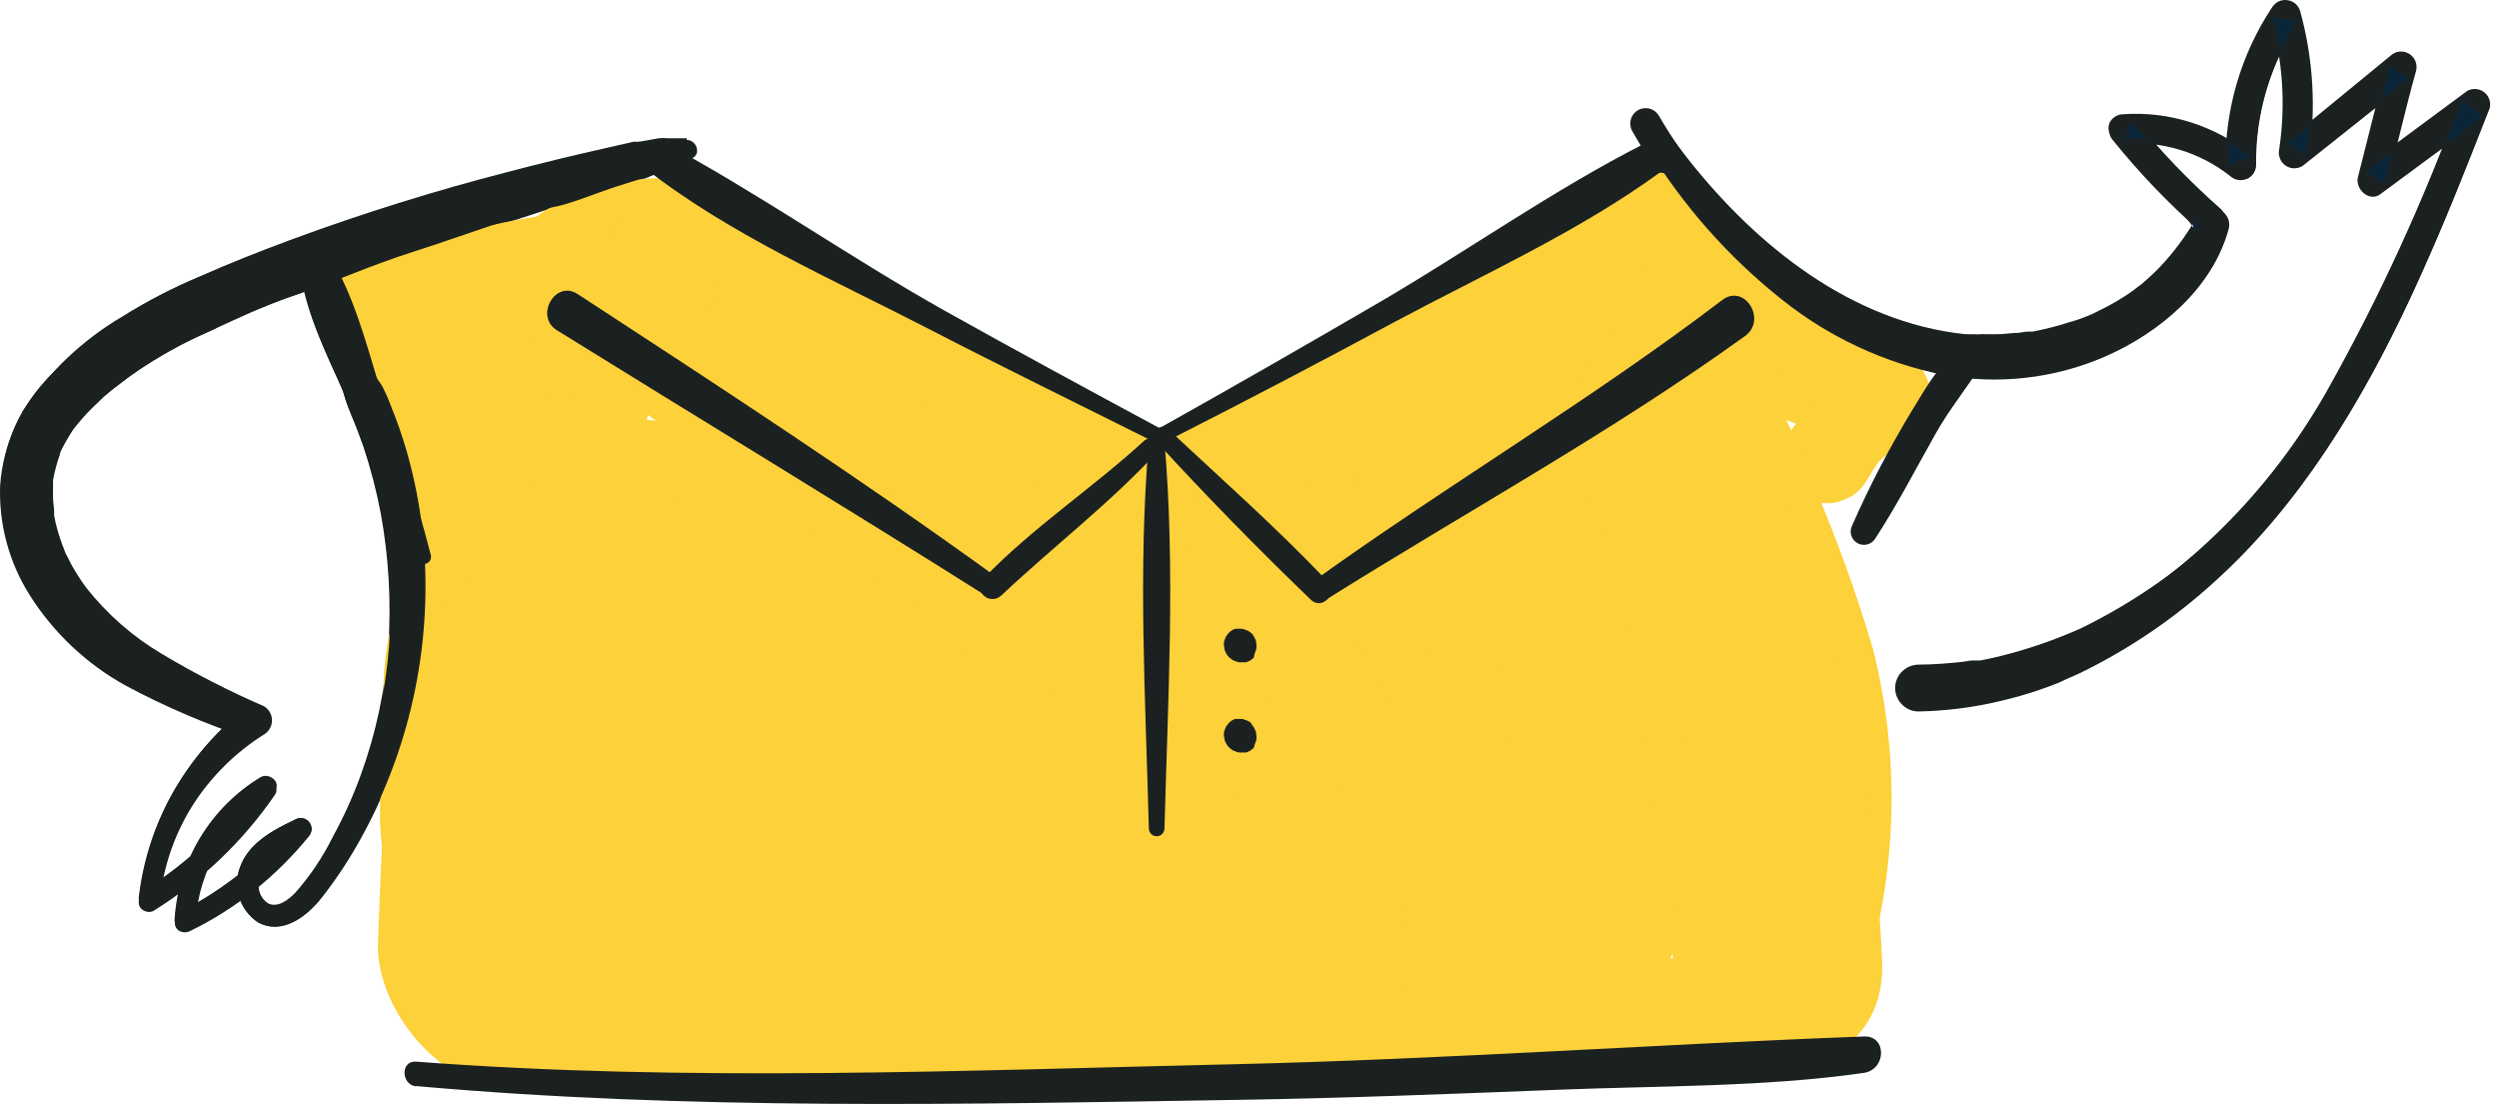
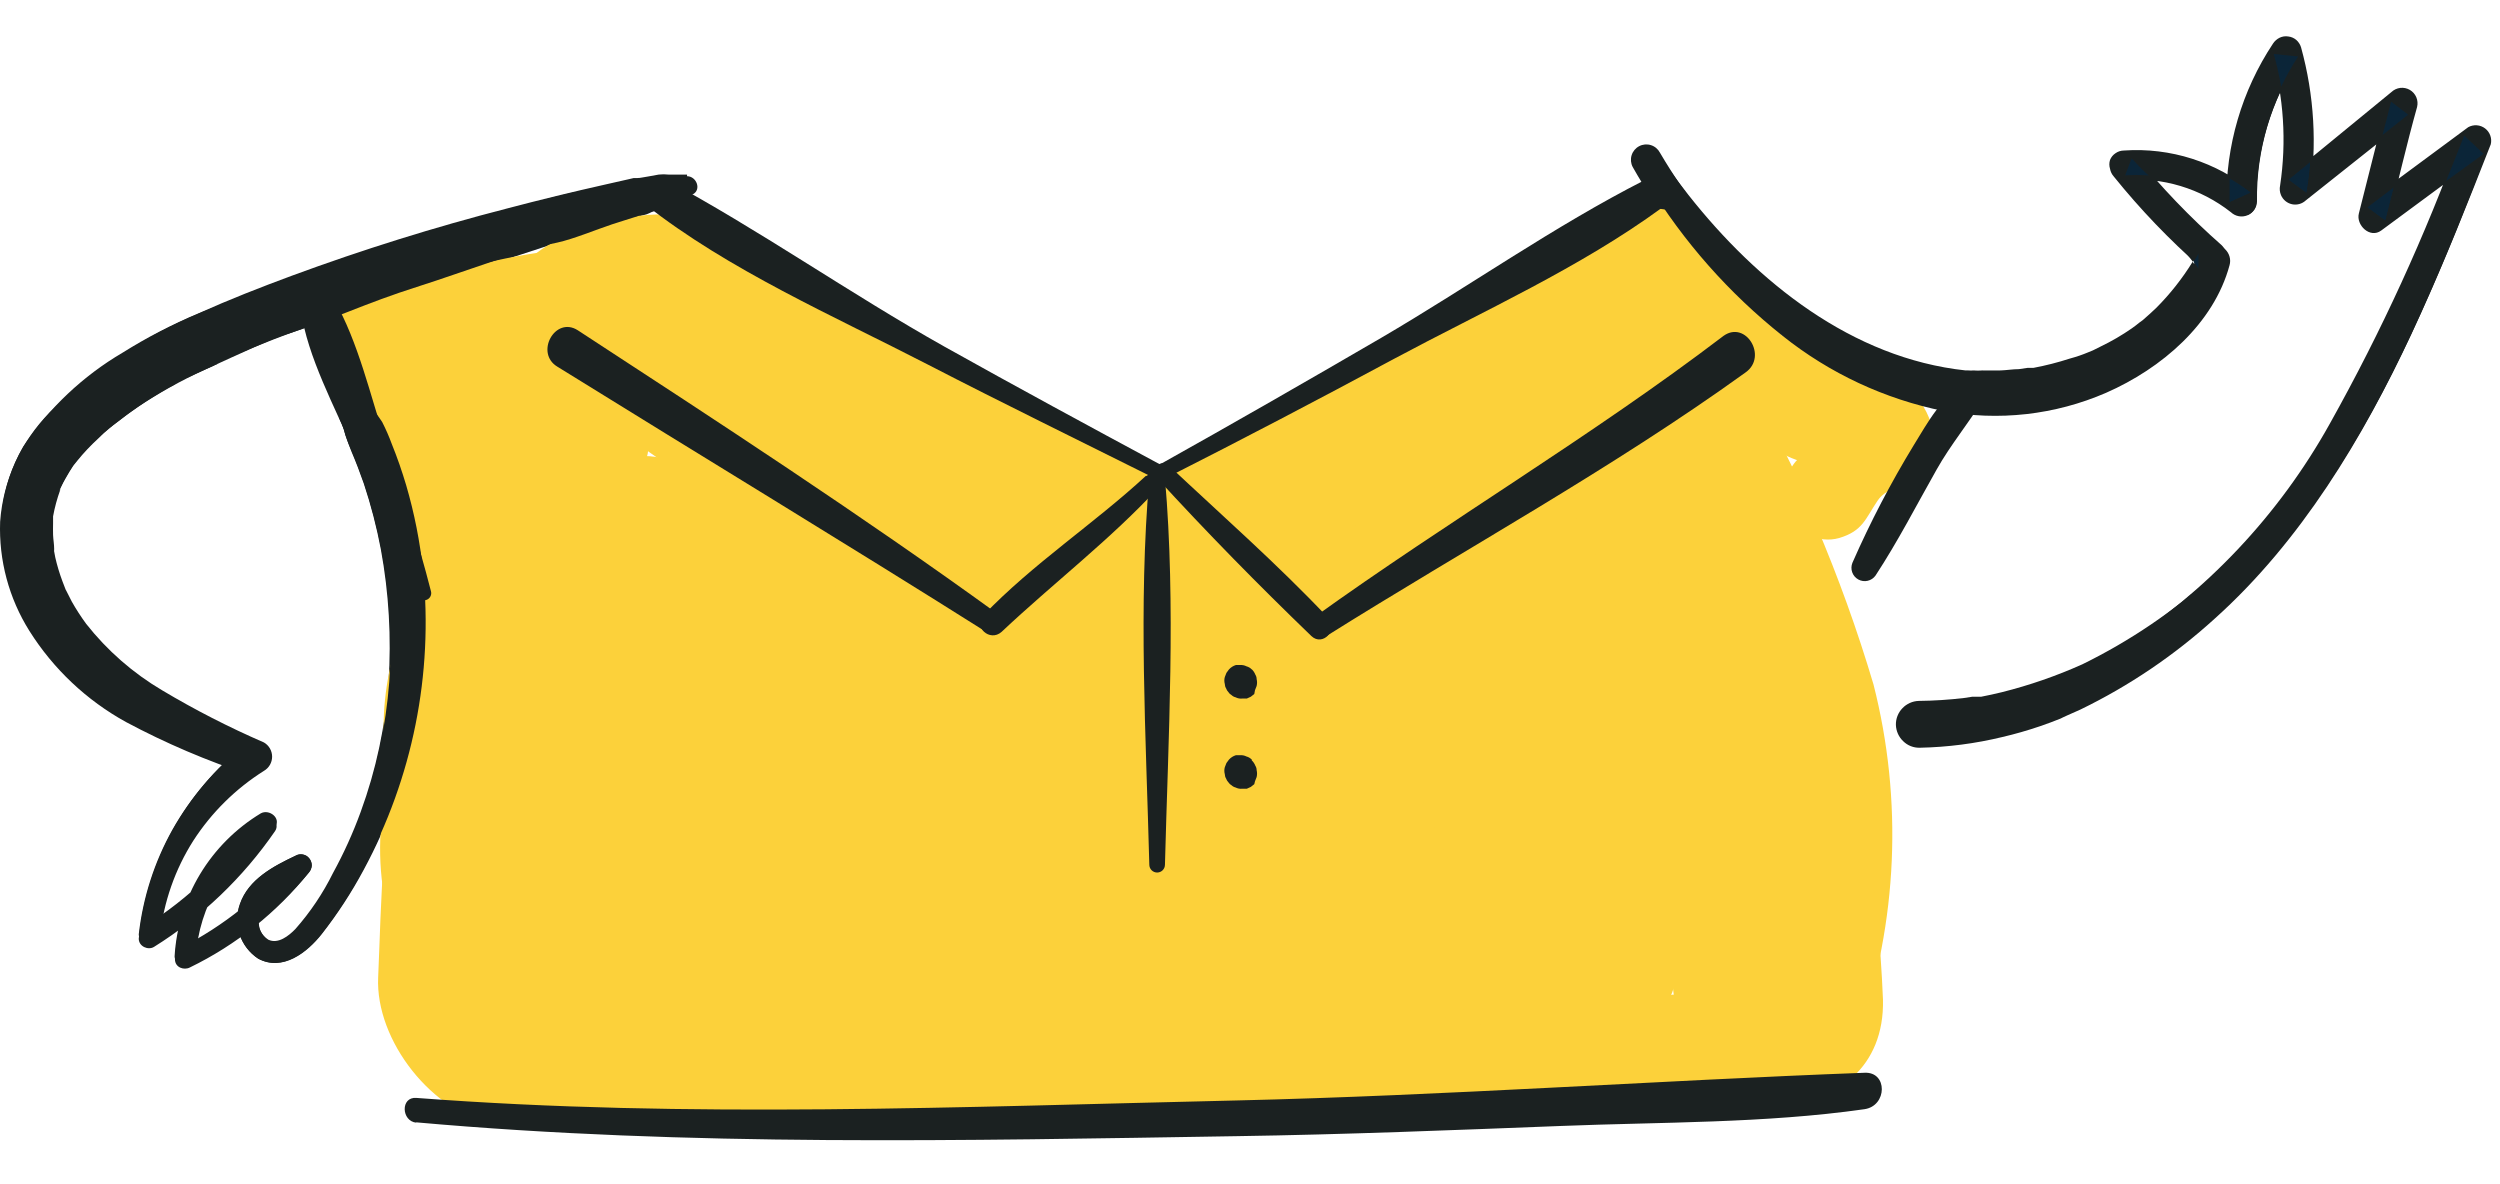
- <svg xmlns="http://www.w3.org/2000/svg" width="261" height="116" viewBox="0 0 261 116" fill="none">
+ <svg xmlns="http://www.w3.org/2000/svg" width="245" height="116" viewBox="0 0 261 116" fill="none">
  <path d="M71.728 14.438H69.981H69.791C69.45 14.4 69.106 14.4 68.766 14.438L67.721 14.628L66.715 14.799C66.354 14.799 67.36 14.685 66.562 14.799H66.164L65.594 14.932L63.239 15.465C59.795 16.238 56.364 17.075 52.945 17.975C45.343 19.934 37.844 22.277 30.477 24.994C27.192 26.211 23.925 27.486 20.715 28.931C17.975 30.077 15.333 31.445 12.815 33.021C8.655 35.462 5.102 38.818 2.426 42.835C1.205 44.938 0.441 47.276 0.186 49.695C-0.069 52.114 0.189 54.56 0.945 56.873C2.499 61.428 5.392 65.406 9.244 68.285C13.378 71.239 17.921 73.572 22.729 75.208C23.868 75.646 25.008 76.045 26.166 76.407L25.482 74.048C22.464 76.465 19.931 79.434 18.018 82.798C16.124 86.177 14.923 89.902 14.486 93.753C14.492 93.939 14.547 94.12 14.645 94.278C14.742 94.436 14.88 94.566 15.043 94.654C15.206 94.743 15.389 94.787 15.575 94.782C15.761 94.778 15.942 94.725 16.1 94.628C21.091 91.511 25.39 87.4 28.73 82.55C29.376 81.618 28.103 80.648 27.23 81.124C24.629 82.695 22.45 84.878 20.881 87.483C19.313 90.088 18.402 93.037 18.227 96.074C18.239 96.257 18.297 96.435 18.396 96.59C18.495 96.745 18.631 96.872 18.793 96.959C18.954 97.047 19.135 97.092 19.319 97.09C19.502 97.088 19.682 97.04 19.842 96.949C24.638 94.677 28.878 91.378 32.263 87.286C32.43 87.081 32.53 86.828 32.547 86.564C32.547 86.293 32.453 86.031 32.282 85.822C32.116 85.612 31.88 85.471 31.617 85.422C31.356 85.379 31.088 85.426 30.857 85.556C28.54 86.659 25.957 88.009 25.065 90.596C24.69 91.622 24.674 92.745 25.019 93.781C25.364 94.817 26.05 95.706 26.964 96.302C29.509 97.672 32.073 95.656 33.592 93.734C35.237 91.632 36.698 89.392 37.96 87.039C43.108 77.528 45.272 66.683 44.171 55.922C43.848 52.895 43.257 49.903 42.404 46.982C41.968 45.536 41.474 44.091 40.904 42.683C40.617 41.899 40.274 41.136 39.879 40.401C39.48 39.773 38.948 39.126 38.606 38.499C38.429 38.201 38.166 37.963 37.852 37.817C37.538 37.67 37.188 37.622 36.846 37.677C36.504 37.732 36.187 37.889 35.935 38.127C35.684 38.365 35.509 38.674 35.434 39.012C35.323 39.458 35.392 39.929 35.624 40.325C35.799 40.752 35.945 41.19 36.061 41.637C36.251 42.227 36.479 42.778 36.688 43.349C37.163 44.452 37.58 45.555 37.979 46.697C38.728 48.949 39.324 51.249 39.764 53.582C40.599 58.134 40.867 62.773 40.562 67.391C40.234 72.032 39.256 76.603 37.656 80.972C36.858 83.166 35.893 85.297 34.77 87.344C33.724 89.462 32.402 91.432 30.838 93.202C30.154 93.906 29.034 94.819 27.989 94.305C27.641 94.07 27.36 93.749 27.173 93.373C26.998 92.999 26.932 92.584 26.983 92.175C26.983 89.607 30.059 88.371 32.054 87.401L30.648 85.689C27.399 89.647 23.363 92.886 18.797 95.199L20.412 96.074C20.543 93.382 21.346 90.766 22.747 88.466C24.153 86.176 26.113 84.279 28.445 82.95L26.945 81.523C23.803 86.095 19.764 89.978 15.075 92.936L16.67 93.811C16.998 90.279 18.129 86.869 19.975 83.843C21.822 80.816 24.336 78.253 27.325 76.35C27.531 76.216 27.701 76.033 27.819 75.817C27.948 75.599 28.008 75.347 27.989 75.094C27.988 74.85 27.915 74.613 27.78 74.409C27.666 74.19 27.487 74.011 27.268 73.896C25.16 72.85 22.994 71.899 20.886 70.853C18.754 69.785 16.709 68.551 14.771 67.163C12.956 65.908 11.292 64.446 9.814 62.807C9.529 62.484 9.263 62.141 8.997 61.799C8.731 61.456 8.37 60.905 8.086 60.448C7.784 59.997 7.511 59.527 7.269 59.041L6.908 58.375L6.756 58.033V57.804C6.33 56.88 5.968 55.926 5.674 54.951C5.599 54.715 5.542 54.474 5.503 54.229C5.503 54.096 5.389 53.506 5.503 53.943C5.503 53.373 5.389 52.802 5.37 52.231V50.748C5.37 50.615 5.37 50.501 5.37 50.386C5.37 50.272 5.465 49.816 5.522 49.55C5.633 49.025 5.786 48.51 5.977 48.009L6.091 47.648C6.091 47.648 5.958 47.971 6.091 47.648C6.224 47.324 6.319 47.115 6.452 46.868C6.585 46.62 6.965 45.917 7.25 45.46L7.649 44.833C7.801 44.604 7.649 44.833 7.649 44.833L8.048 44.338C8.729 43.498 9.471 42.709 10.27 41.979C10.625 41.617 10.999 41.275 11.39 40.952L11.732 40.667L12.435 40.115C13.327 39.431 14.22 38.803 15.132 38.213C17.408 36.758 19.796 35.486 22.273 34.409C22.418 34.313 22.578 34.242 22.747 34.2H22.52L22.767 34.029L23.849 33.553L26.109 32.621C27.762 31.956 29.395 31.309 31.066 30.719C34.599 29.407 38.15 28.113 41.702 26.915C45.253 25.717 48.919 24.595 52.527 23.396C56.136 22.198 59.231 21.209 62.593 20.125L66.961 18.736L67.512 18.584C67.512 18.584 68.196 18.299 67.873 18.413C67.55 18.527 67.873 18.413 67.873 18.413L68.899 18.032L69.734 17.747C70.041 17.619 70.334 17.46 70.608 17.272C70.304 17.443 70.76 17.272 70.855 17.272L72.317 16.511C73.267 16.016 72.716 14.609 71.728 14.609V14.438Z" fill="#1B2121" />
  <path d="M41.759 33.116C42.931 35.23 43.434 37.651 43.202 40.058C43.208 40.145 43.232 40.231 43.271 40.309C43.31 40.387 43.364 40.457 43.43 40.515C43.491 40.578 43.565 40.628 43.647 40.66C43.729 40.693 43.817 40.708 43.905 40.705C44.079 40.685 44.24 40.604 44.361 40.477C44.475 40.353 44.536 40.189 44.532 40.02C44.746 37.386 44.077 34.756 42.632 32.545C42.581 32.454 42.503 32.38 42.408 32.335C42.314 32.289 42.208 32.274 42.105 32.29C42.001 32.307 41.905 32.355 41.83 32.427C41.755 32.5 41.703 32.594 41.683 32.697C41.635 32.826 41.635 32.968 41.683 33.097L41.759 33.116Z" fill="#1B2121" />
  <path d="M170.45 13.639C175.554 22.706 183.165 30.103 192.367 34.942C201.54 39.45 212.802 40.648 222.109 35.874C224.621 34.661 226.84 32.915 228.611 30.757C230.382 28.599 231.663 26.081 232.364 23.378C232.43 23.102 232.43 22.816 232.364 22.541C232.291 22.267 232.147 22.018 231.947 21.818C228.646 18.911 225.596 15.729 222.83 12.307L221.729 15.008C225.748 14.676 229.744 15.879 232.915 18.375C233.141 18.587 233.424 18.729 233.728 18.785C234.033 18.84 234.347 18.807 234.633 18.689C234.92 18.57 235.166 18.372 235.343 18.118C235.52 17.863 235.62 17.563 235.631 17.253C235.548 11.913 237.099 6.676 240.075 2.246L237.15 1.865C238.426 6.32 238.73 10.996 238.043 15.579C237.97 15.917 238.003 16.269 238.138 16.587C238.24 16.826 238.397 17.036 238.597 17.201C238.797 17.366 239.033 17.48 239.286 17.535C239.54 17.589 239.802 17.581 240.052 17.512C240.302 17.443 240.531 17.315 240.721 17.139L251.926 8.237L249.248 6.677L246.267 18.489C245.944 19.706 247.425 21.152 248.603 20.277L259.295 12.384L256.959 10.482C253.199 20.814 248.613 30.826 243.247 40.42C237.932 49.98 230.312 58.055 221.083 63.91C214.83 67.768 207.683 69.931 200.344 70.187C199.92 70.187 199.515 70.356 199.215 70.655C198.916 70.955 198.748 71.361 198.748 71.785C198.748 72.209 198.916 72.615 199.215 72.915C199.515 73.214 199.92 73.383 200.344 73.383C213.201 73.154 225.242 66.668 234.131 57.691C242.183 49.588 247.919 39.526 252.629 29.16C255.307 23.282 257.681 17.291 260.036 11.28C260.109 10.975 260.091 10.655 259.985 10.36C259.88 10.065 259.691 9.807 259.441 9.617C259.191 9.427 258.892 9.315 258.579 9.293C258.267 9.271 257.955 9.34 257.681 9.492L247.007 17.386L249.343 19.174C250.35 15.256 251.243 11.318 252.344 7.381C252.427 7.042 252.399 6.685 252.262 6.363C252.126 6.042 251.89 5.773 251.588 5.598C251.287 5.422 250.936 5.349 250.59 5.389C250.244 5.43 249.919 5.581 249.666 5.822L238.461 15.008L241.12 16.549C241.917 11.408 241.613 6.156 240.227 1.142C240.134 0.849 239.963 0.586 239.733 0.382C239.496 0.181 239.206 0.056 238.898 0.02C238.587 -0.031 238.269 0.016 237.986 0.153C237.708 0.292 237.472 0.502 237.302 0.762C234.047 5.672 232.352 11.455 232.44 17.348L235.175 16.226C231.405 13.127 226.594 11.589 221.729 11.927C221.415 11.931 221.11 12.03 220.855 12.212C220.597 12.382 220.397 12.628 220.285 12.916C220.191 13.213 220.191 13.532 220.285 13.829C220.339 14.134 220.477 14.417 220.684 14.647C223.445 18.073 226.495 21.255 229.8 24.157L229.383 22.636C227.179 31.899 217.304 35.95 208.586 35.836C199.072 35.435 190.053 31.479 183.308 24.747C179.396 21.043 176.027 16.803 173.299 12.155C173.102 11.777 172.764 11.492 172.358 11.364C171.952 11.236 171.511 11.274 171.134 11.471C170.756 11.667 170.471 12.006 170.343 12.413C170.215 12.82 170.253 13.261 170.45 13.639Z" fill="#1B2121" />
  <path d="M124.736 52.764C128.845 55.867 133.852 57.543 138.999 57.538C145.266 57.215 151.42 53.239 156.927 50.576C162.435 47.913 158.827 40.058 153.737 39.868C150.248 39.859 146.825 40.814 143.842 42.626C141.943 43.672 137.707 46.43 136.549 46.43L136.796 56.149C144.791 53.867 153.528 52.231 161.125 48.769C164.117 47.131 166.952 45.221 169.595 43.063C172.159 41.161 175.293 40.191 177.306 37.775C178.269 36.732 178.789 35.353 178.753 33.933C178.718 32.512 178.13 31.161 177.116 30.167C174.666 27.923 172.672 28.836 169.975 29.92C166.497 31.218 163.217 32.998 160.232 35.208C152.635 40.914 142.683 43.215 133.871 46.449C129.598 48.008 128.838 55.35 134.118 56.187C137.642 56.897 141.301 56.464 144.563 54.951C147.621 53.581 150.565 51.356 154.06 51.47L150.888 40.781C147.089 42.683 142.968 45.403 138.904 46.487C135.846 47.381 130.433 48.56 127.395 47.913C124.831 47.362 122.438 50.843 124.774 52.707L124.736 52.764Z" fill="#FCD13A" />
  <path d="M59.459 53.05C44.057 59.593 34.067 82.874 43.126 97.938C44.664 100.525 48.159 98.566 47.646 95.903C46.241 88.656 50.058 81.162 49.792 73.82C49.678 71.215 45.633 70.587 45.101 73.307C44.765 75.281 44.164 77.2 43.316 79.013L48.045 80.173C47.153 72.945 50.229 66.859 53.743 60.772C55.642 57.539 50.533 54.762 48.672 57.976C45.8 63.416 44.056 69.381 43.544 75.513L49.565 75.361C47.057 69.503 50.4 63.949 52.755 58.452C54.844 53.639 56.687 48.542 60.143 44.51C62.688 41.542 58.453 37.434 55.737 40.306C45.918 50.653 35.491 67.239 42.158 81.923C43.506 84.928 48.349 83.178 48.159 80.135C47.722 73.326 47.133 67.601 49.717 61.019C52.251 54.974 55.775 49.394 60.143 44.51L55.737 40.306C51.806 45.422 49.887 51.452 47.646 57.425C45.405 63.397 42.727 69.769 43.449 76.331C43.81 79.564 49.052 80.744 49.602 77.016C50.09 71.379 51.475 65.857 53.705 60.658L48.634 57.862C45.196 64.9 41.816 72.165 42.936 80.173C43.24 82.303 46.583 83.977 47.665 81.333C48.59 79.116 49.228 76.789 49.565 74.41L45.044 73.972C45.671 81.581 42.632 89.018 42.746 96.797L47.646 95.998C46.013 87.724 44.664 80.782 48.387 72.698C51.464 66.003 57.883 61.59 60.979 55.009C61.397 54.096 60.599 52.65 59.459 53.107V53.05Z" fill="#FCD13A" />
  <path d="M56.497 53.297C58.127 50.379 59.935 47.565 61.909 44.87C62.731 43.947 63.27 42.807 63.461 41.585C63.652 40.363 63.487 39.112 62.986 37.981C62.485 36.851 61.669 35.89 60.636 35.212C59.603 34.535 58.396 34.17 57.161 34.162C55.762 34.134 54.372 34.398 53.08 34.939C51.788 35.479 50.623 36.283 49.66 37.3C47.76 39.202 47.38 41.618 45.861 43.577L57.104 44.737C53.781 39.906 47.893 33.972 41.911 38.898C35.928 43.824 39.138 50.31 41.759 55.807C45.557 63.682 57.598 57.709 55.357 49.664C53.458 42.835 49.356 36.958 47.76 29.996L40.847 39.507C43.43 39.507 45.804 40.629 48.444 40.458C51.084 40.286 53.781 39.468 56.573 39.526L51.901 23.796C45.446 27.309 40.605 33.194 38.397 40.21C34.846 50.272 50.039 55.237 55.129 46.81C56.573 44.395 58.187 39.773 60.39 37.966C62.897 35.893 65.765 36.178 67.664 32.811L64.891 35.721C62.593 37.167 65.651 35.874 66.999 35.626C68.348 35.379 67.607 35.284 68.899 35.398C79.458 36.311 79.515 18.28 68.5 18.603C63.98 18.736 55.509 21.018 53.61 25.526L56.307 22.616C55.205 23.263 52.508 23.605 51.027 24.404C49.622 25.232 48.343 26.257 47.228 27.448C44.797 30.204 42.545 33.114 40.486 36.159L54.996 46.81C56.315 43.61 58.251 40.701 60.694 38.251C62.245 37.23 63.435 35.744 64.093 34.005C64.751 32.267 64.845 30.364 64.359 28.57C63.804 26.809 62.693 25.276 61.193 24.202C59.692 23.128 57.884 22.572 56.041 22.616C53.14 23.056 50.272 23.692 47.456 24.518C45.025 25.127 42.822 24.404 40.353 24.709C35.947 25.222 31.541 29.388 33.421 34.219C35.966 40.8 38.644 47.267 40.904 53.943L54.483 47.819C54.256 47.381 53.116 45.802 53.135 45.251L52.223 49.055L52.812 48.066L46.602 51.87H47.722L42.537 49.854C43.474 50.541 44.306 51.361 45.006 52.288C45.686 53.318 46.616 54.158 47.709 54.729C48.801 55.3 50.021 55.584 51.254 55.553C52.486 55.523 53.69 55.18 54.753 54.555C55.817 53.931 56.704 53.046 57.332 51.984C58.031 50.943 58.611 49.826 59.061 48.656L59.725 46.963C60.656 45.251 60.105 45.194 58.111 46.791L53.154 43.139C53.705 46.487 54.389 49.797 55.053 53.144C55.205 53.886 56.212 53.829 56.554 53.297H56.497Z" fill="#FCD13A" />
  <path d="M57.218 33.743C59.307 37.851 63.904 40.647 67.55 43.253C71.197 45.859 75.603 48.579 79.686 51.109C87.435 55.902 96.342 61.798 105.44 63.51C111.289 64.594 115.676 55.731 109.504 53.144C100.729 49.473 92.145 46.487 83.769 41.732C79.61 39.411 75.546 36.9 71.235 34.846C67.436 32.944 63.182 30.586 58.833 30.643C58.484 30.635 58.141 30.724 57.84 30.898C57.538 31.073 57.291 31.328 57.124 31.634C56.957 31.941 56.878 32.287 56.895 32.635C56.911 32.984 57.023 33.321 57.218 33.61V33.743Z" fill="#FCD13A" />
  <path d="M62.441 32.24C68.031 36.663 74.28 40.18 80.959 42.664C85.384 44.357 88.214 36.958 83.978 34.922C77.793 31.869 71.176 29.785 64.359 28.741C62.46 28.493 60.675 30.776 62.46 32.24H62.441Z" fill="#FCD13A" />
  <path d="M64.075 34.029C71.671 36.577 75.261 44.09 81.623 48.598C90.189 54.685 97.387 62.388 106.161 68.19C112.353 72.279 121.355 68.931 124.812 62.807C128.268 56.682 126.312 46.982 119.437 44.129C113.899 41.582 108.532 38.678 103.369 35.436C98.412 32.583 92.696 31.061 88.176 28.589C80.066 24.138 69.183 15.693 61.587 25.793C61.012 26.437 60.612 27.218 60.426 28.062C60.24 28.905 60.273 29.783 60.523 30.61C60.773 31.437 61.231 32.185 61.853 32.784C62.475 33.383 63.24 33.811 64.075 34.029Z" fill="#FCD13A" />
  <path d="M86.144 40.287C93.513 46.678 98.64 59.06 109.067 61.114C110.083 61.331 111.142 61.18 112.057 60.688C112.972 60.196 113.683 59.395 114.063 58.427C114.444 57.46 114.469 56.388 114.135 55.404C113.801 54.419 113.129 53.585 112.239 53.05C110.093 51.585 107.548 50.881 105.345 49.493C103.234 48.085 101.251 46.494 99.419 44.738C96.22 41.629 92.721 38.844 88.973 36.426C88.469 36.182 87.895 36.121 87.35 36.255C86.806 36.389 86.325 36.708 85.991 37.158C85.656 37.608 85.488 38.161 85.516 38.721C85.544 39.282 85.766 39.815 86.144 40.23V40.287Z" fill="#FCD13A" />
  <path d="M68.348 29.996C68.193 28.824 68.142 27.64 68.196 26.459L63.163 27.942C64.924 30.237 67.219 32.066 69.848 33.268C70.478 33.603 71.2 33.725 71.906 33.615C72.611 33.506 73.261 33.17 73.761 32.659C74.309 32.008 74.624 31.191 74.653 30.339C74.617 29.633 74.359 28.956 73.916 28.406C73.472 27.856 72.866 27.46 72.184 27.276C70.435 26.605 68.796 25.676 67.322 24.518C66.932 24.153 66.442 23.912 65.915 23.824C65.388 23.736 64.847 23.805 64.359 24.024C63.869 24.236 63.453 24.59 63.166 25.041C62.878 25.492 62.732 26.019 62.745 26.554C62.765 27.577 63.06 28.576 63.598 29.446C64.135 30.316 64.897 31.025 65.803 31.499C66.067 31.636 66.362 31.703 66.659 31.693C66.956 31.683 67.246 31.597 67.499 31.442C67.754 31.287 67.963 31.069 68.109 30.809C68.254 30.549 68.33 30.256 68.329 29.958L68.348 29.996Z" fill="#FCD13A" />
  <path d="M123.197 45.822C123.282 46.12 123.282 46.436 123.197 46.735C123.197 47.229 123.387 47.629 123.368 48.104C123.382 48.314 123.47 48.511 123.615 48.663C123.76 48.814 123.954 48.91 124.162 48.932C124.371 48.955 124.58 48.903 124.755 48.787C124.929 48.67 125.057 48.496 125.115 48.294C125.274 47.958 125.341 47.584 125.307 47.213C125.274 46.842 125.142 46.486 124.926 46.183C124.533 45.802 124.038 45.544 123.501 45.441C123.292 45.441 123.064 45.594 123.14 45.822H123.197Z" fill="#FCD13A" />
  <path d="M121.963 48.959C126.085 52.052 131.095 53.727 136.245 53.734C142.512 53.41 148.666 49.435 154.173 46.772C159.681 44.109 156.073 36.254 150.983 36.063C147.494 36.055 144.071 37.009 141.088 38.822C139.189 39.868 134.953 42.626 133.795 42.626L134.042 52.364C142.037 50.063 150.774 48.427 158.371 44.965C161.365 43.34 164.195 41.429 166.822 39.259C169.405 37.471 172.52 36.406 174.552 33.971C175.525 32.932 176.05 31.552 176.014 30.128C175.979 28.704 175.385 27.352 174.362 26.363C171.893 24.119 169.899 25.032 167.202 26.116C163.736 27.419 160.464 29.192 157.478 31.384C149.881 37.091 139.91 39.411 131.117 42.645C126.844 44.204 126.084 51.546 131.345 52.383C134.876 53.094 138.541 52.661 141.81 51.147C144.867 49.777 147.792 47.552 151.306 47.666L148.115 36.919C144.317 38.822 140.195 41.56 136.112 42.74C133.073 43.634 127.66 44.813 124.717 44.166C122.153 43.615 119.741 47.095 122.077 48.959H121.963Z" fill="#FCD13A" />
  <path d="M125.324 47.343C133.909 48.617 143.063 43.539 150.641 40.115C159.356 36.531 167.686 32.069 175.502 26.801C180.364 23.263 175.825 15.598 170.545 18.755C162.815 23.377 154.781 27.39 146.843 31.594C139.246 35.55 130.946 38.803 124.489 44.433C124.271 44.651 124.115 44.925 124.038 45.224C123.961 45.523 123.965 45.837 124.051 46.134C124.136 46.431 124.299 46.7 124.523 46.913C124.747 47.125 125.024 47.274 125.324 47.343Z" fill="#FCD13A" />
  <path d="M171.096 23.491C172.121 28.892 175.521 33.457 179.148 37.471C182.776 41.484 186.745 45.669 192.196 44.527C194.893 43.957 195.216 40.419 193.563 38.688C191.599 36.922 189.545 35.258 187.41 33.705C185.833 32.335 186.251 30.928 185.131 29.102C182.245 24.911 178.16 21.695 173.413 19.877C172.887 19.581 172.285 19.449 171.684 19.497C171.083 19.545 170.51 19.771 170.037 20.146C169.565 20.521 169.214 21.029 169.031 21.604C168.847 22.179 168.839 22.796 169.006 23.377C169.576 25.602 170.811 26.096 172.121 27.922C173.432 29.748 174.21 31.327 175.369 32.944C177.268 35.683 179.528 39.011 182.624 40.552C184.219 41.351 186.422 39.487 185.207 37.832C183.08 34.941 179.965 32.982 177.895 29.958C176.735 28.552 175.852 26.938 175.293 25.202C175.008 23.3 175.388 22.711 174.438 20.923L171.153 25.412C174.837 26.762 179.357 29.767 181.142 33.248C181.554 34.348 182.306 35.288 183.289 35.93C185.535 37.402 187.164 39.65 187.866 42.245L192.025 37.87C184.257 36.367 179.623 26.686 174.495 21.436C172.919 19.82 170.697 21.665 171.096 23.529V23.491Z" fill="#FCD13A" />
  <path d="M178.502 34.028C179.427 34.987 180.539 35.744 181.769 36.254C182.562 36.452 183.332 36.733 184.067 37.09C184.618 37.49 184.998 38.403 185.473 38.992C186.472 40.011 187.65 40.836 188.948 41.427C189.803 41.846 190.657 42.207 191.493 42.663C192.329 43.12 193.392 44.356 193.221 43.481L193.582 40.039C193.848 39.373 193.943 39.734 193.145 40.039C192.419 40.379 191.736 40.807 191.113 41.313C189.914 42.184 188.773 43.13 187.695 44.147C187.093 44.766 186.669 45.537 186.468 46.377C186.268 47.217 186.298 48.096 186.555 48.921L186.783 49.587C187.124 50.639 187.859 51.517 188.832 52.038C189.806 52.559 190.943 52.683 192.006 52.383C194.494 51.641 194.741 50.367 196.032 48.465C197.02 47 199.09 47 200.344 45.764C203.097 43.025 201.73 38.935 199.147 36.691C197.695 35.515 196.05 34.601 194.285 33.99C192.828 33.418 191.413 32.745 190.05 31.974C186.707 30.186 183.44 32.183 180.098 31.156C179.741 31.088 179.371 31.134 179.042 31.288C178.713 31.443 178.441 31.697 178.264 32.015C178.088 32.333 178.015 32.699 178.058 33.06C178.101 33.422 178.256 33.76 178.502 34.028Z" fill="#FCD13A" />
  <path d="M177.382 36.635C176.603 47.533 181.883 57.957 184.504 68.266C187.316 79.259 187.086 90.812 183.839 101.685C181.94 108.247 191.892 110.549 194.019 104.234C198.122 92.468 198.67 79.752 195.595 67.676C193.913 62.012 191.909 56.449 189.594 51.014C187.598 45.265 184.721 39.862 181.066 34.999C179.718 33.401 177.477 34.999 177.382 36.635Z" fill="#FCD13A" />
  <path d="M45.443 94.894C39.745 98.698 46.165 105.032 46.203 109.54C46.203 112.603 51.198 112.45 50.932 109.426C50.638 107.175 49.833 105.021 48.577 103.13C47.902 102.117 47.353 101.025 46.944 99.878C46.725 98.485 46.725 97.067 46.944 95.674C46.938 95.508 46.889 95.347 46.802 95.205C46.714 95.064 46.591 94.948 46.445 94.869C46.299 94.79 46.135 94.751 45.969 94.756C45.804 94.76 45.642 94.808 45.5 94.894H45.443Z" fill="#FCD13A" />
  <path d="M48.919 112.127C59.422 113.744 70.038 112.45 80.598 112.032C92.316 111.556 104.091 111.537 115.809 111.575C139.018 111.575 162.207 112.507 185.378 110.643C192.443 110.073 192.253 99.098 185.112 99.535C161.96 101.019 138.714 100.239 115.524 100.334C104.107 100.286 92.695 100.857 81.338 102.046C70.19 103.301 59.744 106.573 48.843 108.703C48.476 108.814 48.154 109.04 47.925 109.349C47.696 109.657 47.573 110.031 47.573 110.415C47.573 110.799 47.696 111.173 47.925 111.481C48.154 111.79 48.476 112.016 48.843 112.127H48.919Z" fill="#FCD13A" />
  <path d="M55.3 105.489C47.361 97.88 55.756 82.797 58.225 74.181C61.112 64.062 64.53 54.095 67.512 44.014C68.899 39.373 61.815 37.775 60.314 42.226C55.817 54.833 52.187 67.734 49.451 80.838C47.551 90.044 44.304 101.761 53.439 108.037C54.939 109.083 56.573 106.706 55.338 105.489H55.3Z" fill="#FCD13A" />
  <path d="M61.985 38.365L61.644 39.24C61.718 39.087 61.782 38.928 61.834 38.765C61.918 38.625 61.976 38.47 62.004 38.308C62.178 37.686 62.178 37.029 62.004 36.406L61.606 35.531C61.273 35.004 60.817 34.566 60.276 34.257C59.859 34.015 59.39 33.878 58.909 33.858C58.432 33.779 57.945 33.808 57.481 33.943C57.018 34.078 56.591 34.315 56.231 34.638C55.84 34.9 55.526 35.261 55.319 35.684C54.994 36.263 54.836 36.922 54.863 37.586C54.854 37.757 54.854 37.928 54.863 38.099C54.897 38.584 55.061 39.05 55.338 39.45L55.908 40.172L56.649 40.724L57.522 41.066C57.995 41.19 58.492 41.19 58.966 41.066C59.288 41.064 59.604 40.971 59.877 40.8C60.172 40.707 60.439 40.544 60.656 40.325C60.916 40.157 61.131 39.929 61.283 39.659C61.589 39.299 61.798 38.867 61.89 38.404L61.985 38.365Z" fill="#FCD13A" />
  <path d="M51.635 64.233V64.424C51.587 64.637 51.587 64.857 51.635 65.07C51.649 65.3 51.721 65.522 51.844 65.717L52.185 66.135C52.282 66.305 52.419 66.449 52.584 66.554C52.725 66.677 52.895 66.762 53.078 66.801C53.394 66.896 53.731 66.896 54.047 66.801C54.37 66.651 54.628 66.39 54.774 66.066C54.921 65.741 54.946 65.374 54.844 65.032C54.795 64.792 54.725 64.557 54.635 64.329C54.544 64.138 54.422 63.965 54.275 63.815C54.068 63.624 53.821 63.481 53.553 63.397H53.363C53.186 63.353 53.003 63.346 52.823 63.375C52.644 63.405 52.472 63.47 52.318 63.568C52.029 63.763 51.815 64.052 51.711 64.386L51.635 64.233Z" fill="#FCD13A" />
  <path d="M166.063 37.833C163.366 48.218 166.366 60.353 169.025 70.472C171.784 80.514 173.733 90.761 174.856 101.114C176.204 114.885 196.906 114.752 196.583 100.582C196.097 88.788 194.255 77.089 191.094 65.717C188.34 55.046 184.352 42.892 176.793 34.713C173.413 30.909 167.297 33.363 166.063 37.833Z" fill="#FCD13A" />
  <path d="M174.799 99.155C176.596 89.421 176.82 79.46 175.464 69.654C174.825 64.938 173.938 60.258 172.805 55.636C171.627 50.919 170.602 45.498 167.829 41.447C165.512 38.042 159.263 39.259 159.643 43.881C160.023 48.503 162.055 53.03 163.214 57.576C164.372 62.122 165.284 66.364 165.987 70.891C167.411 80.001 168.152 89.36 168.665 98.566C168.835 101.913 174.096 102.807 174.742 99.231L174.799 99.155Z" fill="#FCD13A" />
  <path d="M148.115 47.876C148.438 51.509 150.014 54.781 150.489 58.414C150.964 62.047 151.021 66.25 151.23 70.092C151.724 78.785 152.065 87.553 151.989 96.265C151.856 109.579 172.292 109.008 172.634 95.751C172.965 85.548 172.156 75.341 170.222 65.318C168.741 57.71 164.277 46.05 156.68 42.627C152.996 40.953 147.697 43.121 148.115 47.838V47.876Z" fill="#FCD13A" />
  <path d="M155.446 101.152C162.131 95.617 157.535 82.227 156.832 75.056C155.921 65.812 155.617 55.75 150.318 47.742C146.862 42.493 139.265 47.343 142.094 52.84C145.893 60.334 147.26 68.056 148.818 76.33C149.577 80.344 150.584 84.281 151.648 88.218C152.711 92.156 152.559 96.549 153.547 100.677C153.756 101.628 154.914 101.647 155.446 101.152Z" fill="#FCD13A" />
  <path d="M165.075 98.433L166.613 100.925C166.816 101.267 166.982 101.631 167.107 102.009C167.338 102.629 167.716 103.184 168.209 103.625C168.608 103.977 169.121 104.171 169.652 104.171C170.184 104.171 170.697 103.977 171.096 103.625C171.517 103.3 171.801 102.829 171.892 102.305C171.984 101.78 171.876 101.24 171.589 100.791C171.261 100.276 170.827 99.835 170.317 99.498C169.886 99.302 169.467 99.08 169.063 98.832C168.266 98.262 167.487 97.615 166.708 96.93C165.93 96.246 164.391 97.159 165.075 98.262V98.433Z" fill="#FCD13A" />
  <path d="M133.567 53.734C134.47 57.335 135.856 60.797 137.688 64.025C139.521 68.132 141.039 72.373 142.227 76.711C143.392 80.694 144.193 84.775 144.62 88.904C145 92.708 144.374 97.216 146.861 100.316C148.343 102.218 151.306 103.131 153.091 100.963C158.428 94.477 153.984 81.067 151.61 73.858C149.046 66.003 144.487 55.104 136.796 51.034C136.403 50.835 135.962 50.755 135.525 50.802C135.088 50.849 134.674 51.022 134.333 51.299C133.992 51.577 133.738 51.947 133.602 52.366C133.466 52.784 133.454 53.233 133.567 53.658V53.734Z" fill="#FCD13A" />
  <path d="M123.121 52.555C126.92 59.707 131.801 66.193 135.295 73.592C139.033 81.05 141.712 88.995 143.253 97.196C144.658 106.041 157.687 103.017 154.8 95.294C148.685 79.051 140.993 60.353 126.749 49.531C126.327 49.159 125.786 48.95 125.224 48.939C124.662 48.929 124.115 49.119 123.68 49.475C123.244 49.831 122.949 50.331 122.847 50.884C122.745 51.438 122.842 52.01 123.121 52.498V52.555Z" fill="#FCD13A" />
  <path d="M120.728 50.633C118.278 53.525 120.101 56.967 121.032 60.144C122.476 65.317 123.919 70.472 125.552 75.588C127.186 80.705 128.648 85.289 130.319 90.101C131.991 94.913 132.921 100.467 136.72 104.138L144.127 94L142.626 93.049C139.379 90.957 133.871 93.905 134.498 97.976L134.744 99.707C135.941 107.524 148.039 107.695 147.393 99.402C146.918 93.943 143.291 89.302 140.936 84.433C138.391 79.164 135.998 73.858 133.605 68.513C132.56 66.173 124.812 45.821 120.747 50.633H120.728Z" fill="#FCD13A" />
  <path d="M63.125 57.31C72.811 66.098 82.839 74.429 93.171 82.474C97.982 86.202 102.844 89.867 107.757 93.468C113.123 97.796 118.749 101.792 124.603 105.432C132.2 109.655 137.555 98.775 130.927 94.02C125.932 90.387 120.196 87.61 114.955 84.319C109.713 81.029 103.939 77.301 98.507 73.668C87.948 66.573 77.616 59.193 67.284 51.699C63.999 49.303 60.2 54.704 63.125 57.405V57.31Z" fill="#FCD13A" />
  <path d="M63.676 47.096C64.72 49.949 66.543 50.634 68.993 52.346C71.88 54.362 74.691 56.626 77.331 58.908C82.326 63.111 87.017 67.657 91.746 72.222C101.23 81.597 111.824 89.773 123.292 96.569C131.345 101.172 137.935 88.96 130.205 84.015C128.192 82.76 126.084 81.733 123.995 80.648C117.727 77.415 112.6 85.194 117.006 90.159C118.582 91.966 120.102 93.792 121.811 95.466L130.205 84.053C117.746 79.146 107.586 70.092 97.121 62.027C92.031 58.09 86.922 54.134 81.49 50.615C77.331 47.971 70.437 42.626 65.328 44.053C64.699 44.246 64.173 44.681 63.863 45.262C63.553 45.843 63.486 46.523 63.676 47.153V47.096Z" fill="#FCD13A" />
  <path d="M80.256 52.251C93.664 62.75 108.193 71.614 121.735 81.866C123.09 83.091 124.869 83.738 126.693 83.669C128.518 83.6 130.243 82.821 131.502 81.498C132.762 80.174 133.456 78.411 133.437 76.583C133.419 74.755 132.688 73.006 131.402 71.709C126.787 66.478 122.134 61.971 120.785 54.838L109.504 61.799C110.358 62.452 111.091 63.251 111.669 64.158C112.372 65.28 112.258 67.43 112.486 65.071C112.182 68.133 115.429 70.264 118.05 70.378H119.038C120.421 70.344 121.756 69.857 122.836 68.992C123.917 68.126 124.684 66.929 125.02 65.585C125.856 59.878 123.254 55.389 118.962 51.814C113.359 47.173 106.522 52.099 107.662 58.775C109.181 67.829 115.258 75.57 121.735 81.828L129.958 70.606C114.309 63.644 99.571 54.572 84.206 46.83C80.959 45.194 77.122 49.759 80.256 52.213V52.251Z" fill="#FCD13A" />
  <path d="M54.294 61.76C60.333 72.849 69.848 80.572 79.819 87.971C85.403 92.117 91.062 96.15 96.741 100.163C96.893 100.277 100.767 103.073 98.184 101.171L101.508 103.701C103.939 105.603 106.294 107.6 108.744 109.407L119.893 80.477C110.397 81.104 100.9 80.134 91.404 79.925C86.59 79.805 81.772 80.028 76.989 80.591C73.951 80.952 70.931 81.39 67.873 81.656C65.974 81.808 64.246 81.941 62.422 81.96C61.928 81.96 57.237 81.637 59.573 81.96L71.842 97.329C71.842 93.639 71.956 89.93 71.842 86.24C71.842 82.093 71.216 87.876 71.975 84.49C72.146 83.444 72.355 82.398 72.583 81.371C73.849 77.414 72.507 78.739 68.557 85.346L60.751 87.761L61.871 87.628L53.819 85.726C52.546 84.509 52.641 84.642 54.123 86.126L55.338 87.305C56.573 88.484 57.845 89.588 59.137 90.71C62.308 93.449 65.537 96.035 68.937 98.508C74.576 102.256 80.408 105.704 86.409 108.836L94.12 77.243C89.334 77.072 84.624 77.643 79.743 77.547C75.836 77.588 71.936 77.231 68.101 76.482C59.194 74.999 49.109 79.43 47.096 89.131C45.367 97.652 50.134 108.684 59.706 110.168C72.564 112.165 86.656 113.553 99.4 110.168C115.562 105.926 114.594 81.409 98.621 77.7C96.722 77.148 96.456 77.148 97.786 77.7C97.013 77.383 96.235 77.04 95.45 76.672C93.911 75.969 92.392 75.227 90.891 74.428C87.619 72.798 84.493 70.889 81.547 68.722C83.105 69.92 79.439 66.82 79.515 66.82C78.262 65.679 77.084 64.461 75.888 63.244C71.671 58.926 66.923 55.826 60.542 56.035C39.48 56.72 40.163 83.273 39.48 98.242C39.176 104.842 45.177 112.507 51.768 113.61C65.062 115.817 77.73 112.755 90.987 113.154C100.881 113.458 110.852 114.676 120.766 114.162C124.042 114.037 127.21 112.959 129.884 111.061C132.559 109.163 134.624 106.526 135.827 103.473C138.087 97.766 137.119 89.359 131.915 85.232C112.922 70.186 87.226 65.926 68.557 50.291C66.914 48.826 64.804 47.993 62.605 47.943C60.406 47.892 58.261 48.627 56.553 50.015C54.844 51.403 53.685 53.355 53.282 55.52C52.878 57.686 53.257 59.925 54.351 61.836L54.294 61.76Z" fill="#FCD13A" />
  <path d="M64.777 16.701C63.999 16.241 63.131 15.956 62.232 15.864C58.757 16.301 50.4 18.964 46.659 19.858C42.917 20.752 36.84 22.882 32.965 24.252C29.661 25.431 27.002 26.61 23.583 27.847C16.695 30.257 10.419 34.153 5.199 39.259C2.169 42.324 0.33 46.37 0.014 50.672C-0.136 54.697 0.93 58.674 3.072 62.084C5.575 66.058 9.045 69.33 13.156 71.594C17.294 73.804 21.615 75.649 26.071 77.11C25.919 76.064 25.748 75.018 25.596 73.972C22.48 76.422 19.889 79.478 17.98 82.956C16.071 86.433 14.883 90.261 14.486 94.21C14.486 95.028 15.473 95.446 16.081 95.066C21.073 91.948 25.371 87.837 28.711 82.987C29.338 82.075 28.065 81.085 27.211 81.561C24.635 83.094 22.46 85.22 20.867 87.762C19.312 90.371 18.418 93.323 18.265 96.359C18.265 97.215 19.196 97.538 19.823 97.215C24.651 94.867 28.9 91.476 32.263 87.286C32.434 87.083 32.534 86.829 32.547 86.563C32.547 86.293 32.453 86.031 32.282 85.822C32.118 85.609 31.881 85.467 31.617 85.422C31.485 85.392 31.348 85.388 31.214 85.411C31.081 85.433 30.953 85.483 30.838 85.555C28.54 86.639 25.938 88.009 25.046 90.577C24.682 91.604 24.671 92.723 25.015 93.757C25.359 94.791 26.038 95.68 26.945 96.283C29.471 97.652 32.054 95.636 33.554 93.715C35.208 91.599 36.67 89.34 37.922 86.963C43.073 77.438 45.249 66.585 44.171 55.807C43.85 52.78 43.259 49.788 42.404 46.867C41.968 45.403 41.474 43.976 40.904 42.569C40.616 41.782 40.279 41.013 39.898 40.267C39.499 39.639 38.948 38.993 38.606 38.365C38.489 38.168 38.332 37.997 38.146 37.862C37.959 37.728 37.748 37.634 37.523 37.585C37.072 37.484 36.599 37.552 36.194 37.776C35.808 38.035 35.531 38.428 35.415 38.879C35.32 39.333 35.395 39.807 35.624 40.21C35.801 40.675 35.947 41.152 36.061 41.637C36.249 42.222 36.478 42.794 36.745 43.349C37.201 44.452 37.618 45.555 38.017 46.677C38.761 48.939 39.363 51.245 39.822 53.582C40.691 58.136 40.965 62.784 40.638 67.41C40.278 72.056 39.307 76.635 37.751 81.028C36.955 83.233 35.983 85.37 34.846 87.419C33.797 89.542 32.475 91.518 30.914 93.297C30.212 94 29.015 94.932 28.027 94.4C27.676 94.168 27.397 93.841 27.223 93.458C27.048 93.074 26.985 92.649 27.04 92.231C27.04 89.664 30.116 88.427 32.092 87.457L30.724 85.669C27.494 89.699 23.448 92.998 18.854 95.351L20.43 96.207C20.594 93.515 21.409 90.904 22.805 88.599C24.218 86.31 26.175 84.409 28.502 83.064L27.002 81.637C23.861 86.216 19.814 90.101 15.113 93.049L16.708 93.905C17.089 90.372 18.278 86.974 20.184 83.977C22.082 81.041 24.597 78.555 27.553 76.692C27.813 76.541 28.029 76.325 28.18 76.065C28.33 75.805 28.409 75.509 28.409 75.208C28.409 74.907 28.33 74.612 28.18 74.351C28.029 74.091 27.813 73.874 27.553 73.724C23.901 72.14 20.355 70.323 16.936 68.284C13.883 66.483 11.191 64.129 8.997 61.342C8.451 60.599 7.95 59.824 7.497 59.022L6.927 57.899C6.566 57.196 7.098 58.356 6.794 57.614L6.509 56.872C6.208 56.065 5.96 55.239 5.769 54.4L5.655 53.791C5.484 53.011 5.655 54.304 5.655 53.525C5.655 53.03 5.56 52.554 5.541 52.06C5.522 51.565 5.541 51.261 5.541 50.862C5.541 50.862 5.541 49.987 5.541 50.595C5.531 50.437 5.531 50.278 5.541 50.12C5.711 49.188 5.959 48.272 6.281 47.381C6.433 46.943 6.015 47.932 6.281 47.229C6.395 47.02 6.49 46.772 6.585 46.563C6.68 46.354 6.984 45.84 7.193 45.479C7.402 45.117 7.63 44.794 7.877 44.452C7.554 44.908 8.029 44.261 8.067 44.224C8.105 44.185 8.37 43.824 8.541 43.634C9.142 42.968 9.776 42.334 10.441 41.732C11.047 41.191 11.681 40.684 12.34 40.21C13.681 39.15 15.089 38.178 16.556 37.3C17.062 36.969 17.589 36.671 18.132 36.406L18.778 35.931L19.291 35.683C19.785 35.436 18.797 35.892 19.443 35.683C20.791 35.113 27.648 31.879 29.034 31.404C35.32 29.387 37.675 28.018 43.848 26.059C48.045 24.727 54.578 22.255 58.206 21.532C59.801 21.189 62.308 20.162 63.904 19.63C64.739 19.345 65.803 19.04 66.543 18.793C67.284 18.546 65.138 16.663 64.777 16.701Z" fill="#1B2121" />
  <path d="M229.572 22.617L229.003 23.549L229.61 24.367L229.572 22.617Z" fill="#0B2538" />
  <path d="M235.023 16.32C234.306 15.768 233.551 15.265 232.763 14.818C232.763 15.655 232.763 16.492 232.763 17.348L235.023 16.32Z" fill="#0B2538" />
  <path d="M249.039 19.269L249.932 15.731L247.121 17.861L249.039 19.269Z" fill="#0B2538" />
  <path d="M240.816 16.378C240.987 15.293 241.12 14.209 241.196 13.106L238.879 15.008L240.816 16.378Z" fill="#0B2538" />
  <path d="M223.742 29.711C223.742 29.711 223.951 29.521 223.742 29.711V29.711Z" fill="#0B2538" />
  <path d="M221.786 14.533C222.633 14.466 223.484 14.466 224.331 14.533C223.723 13.886 223.096 13.22 222.431 12.631L221.786 14.533Z" fill="#0B2538" />
  <path d="M257.719 9.796C255.117 11.698 252.534 13.734 249.932 15.731L249.04 19.269L247.14 17.861L249.951 15.731L252.04 7.457C252.268 6.487 251.053 5.365 250.141 6.068L241.177 13.106C241.177 14.209 240.968 15.293 240.797 16.378L238.898 14.951L241.177 13.106C241.463 9.057 241.078 4.989 240.037 1.066C239.948 0.81 239.788 0.586 239.576 0.418C239.364 0.25 239.108 0.146 238.84 0.118C238.571 0.09 238.299 0.139 238.058 0.26C237.816 0.381 237.613 0.568 237.473 0.8C234.674 4.965 233.041 9.806 232.744 14.818C233.532 15.265 234.287 15.767 235.004 16.32L232.706 17.348C232.706 16.492 232.706 15.655 232.706 14.818C229.367 12.885 225.514 12.028 221.672 12.364C221.453 12.373 221.242 12.446 221.064 12.573C220.881 12.699 220.741 12.878 220.665 13.087C220.591 13.291 220.576 13.513 220.624 13.725C220.671 13.937 220.777 14.132 220.931 14.285C223.804 17.193 226.481 20.287 228.946 23.548L229.516 22.616V24.366L228.908 23.548C227.831 25.294 226.556 26.908 225.109 28.36C224.654 28.798 224.179 29.216 223.704 29.635C223.913 29.445 223.704 29.635 223.704 29.635L223.362 29.882C223.115 30.091 222.83 30.3 222.564 30.491C221.528 31.211 220.436 31.847 219.298 32.393L218.5 32.792L217.987 33.002C217.399 33.249 216.791 33.458 216.088 33.648C214.844 34.052 213.575 34.376 212.29 34.618H211.682L210.77 34.751C210.125 34.751 209.498 34.865 208.871 34.885C208.244 34.904 207.599 34.885 206.972 34.885C206.656 34.913 206.338 34.913 206.022 34.885C205.852 34.903 205.68 34.903 205.509 34.885H205.206C193.354 33.61 183.44 25.66 176.261 16.549C175.559 15.655 174.894 14.761 174.229 13.848C173.661 14.553 172.903 15.081 172.045 15.369C175.76 21.456 180.518 26.838 186.099 31.271C191.006 35.19 196.774 37.883 202.926 39.126C208.636 40.199 214.536 39.537 219.868 37.224C225.679 34.675 231.111 30.015 232.763 23.91C232.849 23.611 232.849 23.295 232.763 22.997C232.68 22.708 232.523 22.445 232.307 22.236C229.514 19.859 226.863 17.318 224.369 14.628C223.522 14.561 222.671 14.561 221.824 14.628L222.545 12.726C223.134 13.391 223.761 14.057 224.445 14.628C227.681 14.949 230.748 16.227 233.257 18.299C233.454 18.474 233.699 18.586 233.96 18.622C234.214 18.698 234.484 18.698 234.738 18.622C234.976 18.505 235.179 18.328 235.327 18.108C235.476 17.89 235.555 17.631 235.555 17.366C235.528 13.218 236.45 9.119 238.252 5.384C238.043 4.242 237.796 3.101 237.473 1.979L240.018 2.245C239.363 3.253 238.773 4.301 238.252 5.384C238.86 8.84 238.917 12.371 238.423 15.845C238.29 16.815 239.391 18.051 240.322 17.252L248.774 10.31C249.077 9.15 249.381 7.989 249.666 6.829L251.452 8.18L248.774 10.31C248.071 13.087 247.368 15.864 246.646 18.641C246.592 18.886 246.609 19.141 246.696 19.376C246.783 19.611 246.937 19.815 247.138 19.964C247.339 20.113 247.58 20.201 247.83 20.216C248.079 20.231 248.328 20.172 248.546 20.048L255.383 15.122C256.029 13.543 256.655 11.946 257.282 10.367L259.314 12.269C258.023 13.239 256.693 14.171 255.383 15.122C251.721 25.054 247.11 34.609 241.614 43.653C235.755 53.088 227.364 60.682 217.399 65.565C214.691 66.78 211.882 67.754 209.004 68.475C208.282 68.646 207.561 68.817 206.839 68.95H206.345H205.908L205.035 69.084C203.465 69.27 201.886 69.372 200.306 69.388C199.664 69.41 199.057 69.683 198.615 70.149C198.39 70.38 198.214 70.654 198.097 70.954C197.979 71.255 197.923 71.576 197.932 71.899C197.954 72.541 198.226 73.148 198.691 73.591C198.918 73.816 199.189 73.993 199.486 74.11C199.783 74.228 200.1 74.284 200.42 74.276C203.332 74.218 206.23 73.842 209.061 73.154C210.371 72.85 211.682 72.469 212.973 72.032C213.695 71.784 214.417 71.518 215.119 71.233L215.385 71.1L215.841 70.891L217.171 70.301C222.286 67.821 227.019 64.618 231.225 60.791C240.208 52.726 246.665 41.979 251.736 31.118C254.756 24.613 257.434 17.956 259.922 11.261C260.359 10.234 258.688 9.074 257.719 9.796Z" fill="#1B2121" />
  <path d="M257.263 10.367C256.636 11.946 256.01 13.544 255.364 15.122C256.674 14.171 258.004 13.22 259.295 12.269L257.263 10.367Z" fill="#0B2538" />
  <path d="M249.628 6.829C249.343 7.989 249.039 9.149 248.736 10.309L251.414 8.179L249.628 6.829Z" fill="#0B2538" />
  <path d="M237.378 1.846C237.701 2.968 237.948 4.11 238.157 5.251C238.678 4.168 239.268 3.12 239.923 2.112L237.378 1.846Z" fill="#0B2538" />
  <path d="M121.754 46.107C129.731 42.062 137.663 37.915 145.551 33.667C154.819 28.703 164.961 24.157 173.508 17.899C173.697 17.782 173.862 17.628 173.992 17.447C174.122 17.266 174.216 17.061 174.267 16.844C174.318 16.626 174.326 16.401 174.29 16.181C174.254 15.96 174.176 15.749 174.058 15.56C173.941 15.37 173.788 15.205 173.607 15.074C173.426 14.944 173.221 14.851 173.004 14.799C172.787 14.748 172.563 14.74 172.343 14.776C172.123 14.812 171.912 14.891 171.722 15.008C162.226 19.839 153.376 26.116 144.203 31.48C136.492 35.969 128.743 40.419 120.918 44.794C120.026 45.289 120.918 46.696 121.754 46.145V46.107Z" fill="#1B2121" />
  <path d="M121.184 44.737C113.587 40.648 106.104 36.596 98.621 32.412C88.688 26.839 79.249 20.182 69.24 14.818C67.607 13.962 65.708 16.301 67.341 17.538C76.04 24.404 87.074 29.216 96.874 34.276C104.718 38.327 112.638 42.188 120.519 46.126C120.7 46.195 120.899 46.197 121.08 46.13C121.261 46.063 121.412 45.933 121.505 45.764C121.598 45.594 121.626 45.397 121.584 45.208C121.543 45.019 121.434 44.852 121.279 44.737H121.184Z" fill="#1B2121" />
  <path d="M120.747 46.069C125.97 51.775 131.364 57.272 136.91 62.617C138.087 63.739 139.758 61.97 138.657 60.715C133.358 55.103 127.546 50.006 121.944 44.737C121.773 44.611 121.562 44.552 121.35 44.571C121.139 44.589 120.941 44.684 120.795 44.838C120.648 44.992 120.562 45.194 120.554 45.407C120.545 45.619 120.614 45.827 120.747 45.993V46.069Z" fill="#1B2121" />
  <path d="M138.391 62.673C153.015 53.487 168.228 45.194 182.263 35.075C184.561 33.42 182.263 29.635 179.946 31.27C166.158 41.77 151.192 50.595 137.194 60.657C136.017 61.513 137.194 63.396 138.391 62.559V62.673Z" fill="#1B2121" />
  <path d="M119.627 45.898C114.157 50.938 107.833 55.066 102.667 60.449C101.546 61.628 103.331 63.283 104.566 62.179C109.979 57.082 115.961 52.517 120.956 47.096C121.082 46.925 121.141 46.713 121.122 46.502C121.104 46.29 121.009 46.092 120.855 45.945C120.702 45.798 120.5 45.713 120.288 45.704C120.076 45.695 119.868 45.764 119.703 45.898H119.627Z" fill="#1B2121" />
  <path d="M104.167 60.315C89.885 49.968 75.109 40.343 60.333 30.7C57.959 29.159 55.794 33.078 58.206 34.504C73.134 43.767 88.195 52.878 103.066 62.255C104.338 63.054 105.326 61.095 104.167 60.258V60.315Z" fill="#1B2121" />
  <path d="M119.988 46.145C118.829 59.459 119.646 73.097 119.988 86.487C119.988 86.704 120.074 86.912 120.227 87.066C120.38 87.219 120.588 87.305 120.804 87.305C121.021 87.305 121.229 87.219 121.382 87.066C121.535 86.912 121.621 86.704 121.621 86.487C121.963 73.173 122.779 59.497 121.621 46.126C121.621 45.909 121.535 45.701 121.382 45.547C121.229 45.394 121.021 45.308 120.804 45.308C120.588 45.308 120.38 45.394 120.227 45.547C120.074 45.701 119.988 45.909 119.988 46.126V46.145Z" fill="#1B2121" />
  <path d="M43.43 113.383C71.918 115.932 100.635 115.285 129.104 114.828C140.385 114.657 151.686 114.201 162.967 113.763C173.451 113.345 184.257 113.497 194.646 112.013C197.039 111.671 197.096 108.076 194.646 108.209C172.805 109.027 150.964 110.587 129.104 111.1C100.616 111.747 71.899 113.002 43.468 110.834C41.797 110.701 41.892 113.269 43.468 113.421L43.43 113.383Z" fill="#1B2121" />
  <path d="M130.699 66.117C130.546 65.95 130.348 65.832 130.129 65.775C129.93 65.672 129.707 65.626 129.484 65.641H129.028C128.751 65.726 128.501 65.884 128.306 66.098L128.04 66.459L127.869 66.897C127.803 67.133 127.803 67.383 127.869 67.62C127.873 67.781 127.918 67.938 128.002 68.076C128.054 68.226 128.139 68.362 128.249 68.475C128.327 68.604 128.439 68.709 128.572 68.78C128.689 68.892 128.833 68.97 128.99 69.008C129.206 69.121 129.45 69.167 129.693 69.141H130.167L130.585 68.951L130.946 68.666L131.022 68.266L131.193 67.829C131.25 67.591 131.25 67.344 131.193 67.106C131.194 66.944 131.147 66.786 131.06 66.65C130.977 66.434 130.847 66.239 130.68 66.079L130.699 66.117Z" fill="#1B2121" />
  <path d="M130.699 75.531C130.546 75.365 130.348 75.246 130.129 75.189C129.93 75.087 129.707 75.041 129.484 75.056H129.028C128.751 75.141 128.501 75.298 128.306 75.513L128.04 75.874L127.869 76.311C127.803 76.548 127.803 76.798 127.869 77.034C127.873 77.195 127.918 77.353 128.002 77.491C128.054 77.64 128.139 77.777 128.249 77.89C128.327 78.019 128.439 78.124 128.572 78.194C128.689 78.306 128.833 78.385 128.99 78.423C129.206 78.535 129.45 78.582 129.693 78.556H130.167L130.585 78.366L130.946 78.08L131.022 77.776L131.193 77.338C131.25 77.101 131.25 76.853 131.193 76.616C131.194 76.454 131.147 76.295 131.06 76.159C130.977 75.943 130.847 75.749 130.68 75.589L130.699 75.531Z" fill="#1B2121" />
  <path d="M205.262 36.272C202.794 37.414 201.179 40.457 199.812 42.663C197.4 46.617 195.255 50.728 193.392 54.97C193.264 55.285 193.256 55.636 193.369 55.957C193.482 56.278 193.709 56.546 194.007 56.71C194.304 56.875 194.652 56.924 194.983 56.848C195.315 56.773 195.607 56.578 195.804 56.301C198.159 52.706 200.078 48.959 202.186 45.231C203.629 42.663 205.49 40.438 207.029 37.946C207.75 36.767 206.288 35.797 205.262 36.272Z" fill="#1B2121" />
  <path d="M44.987 57.918C43.639 52.63 41.968 47.476 40.239 42.283C38.682 37.566 37.391 31.86 34.903 27.561C34.01 26.021 31.104 26.686 31.408 28.588C32.092 33.496 34.998 38.764 36.916 43.291C39.043 48.351 41.379 53.315 43.563 58.356C43.592 58.449 43.639 58.536 43.701 58.612C43.763 58.688 43.84 58.75 43.926 58.796C44.013 58.842 44.107 58.87 44.204 58.88C44.302 58.889 44.4 58.879 44.494 58.85C44.587 58.822 44.674 58.775 44.749 58.712C44.825 58.65 44.887 58.573 44.933 58.487C44.979 58.4 45.008 58.305 45.017 58.208C45.026 58.11 45.016 58.012 44.987 57.918Z" fill="#1B2121" />
</svg>
